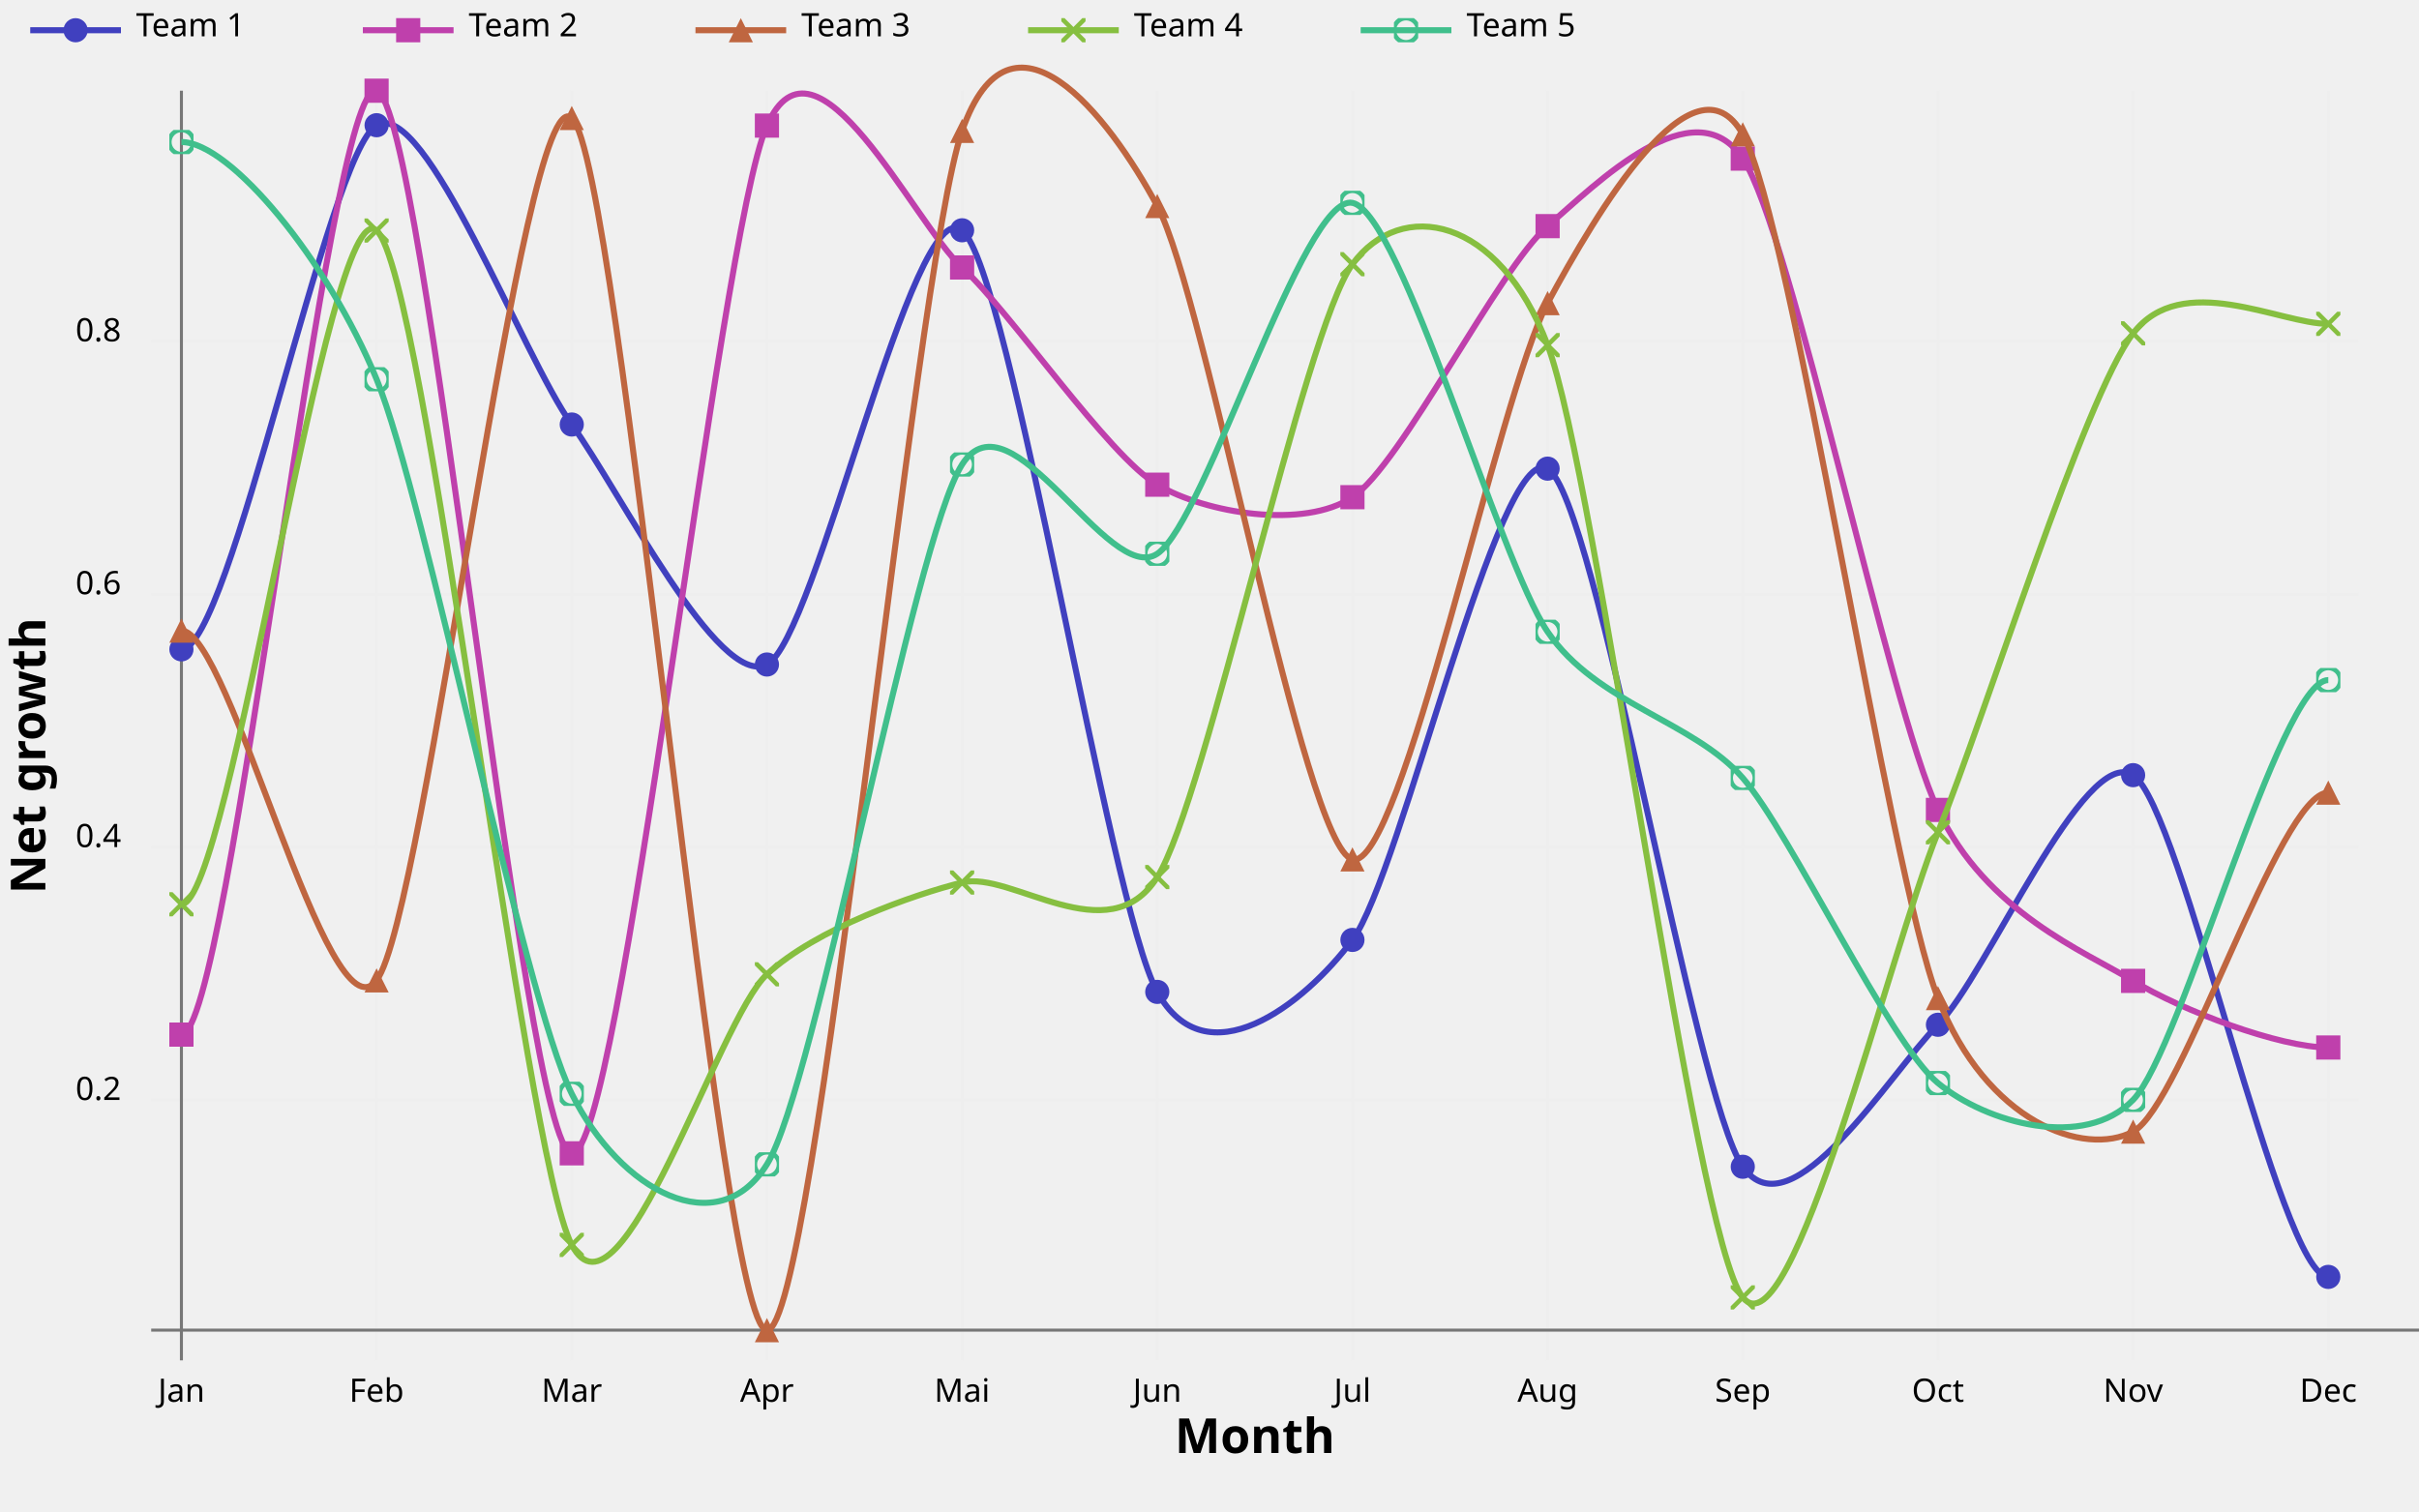
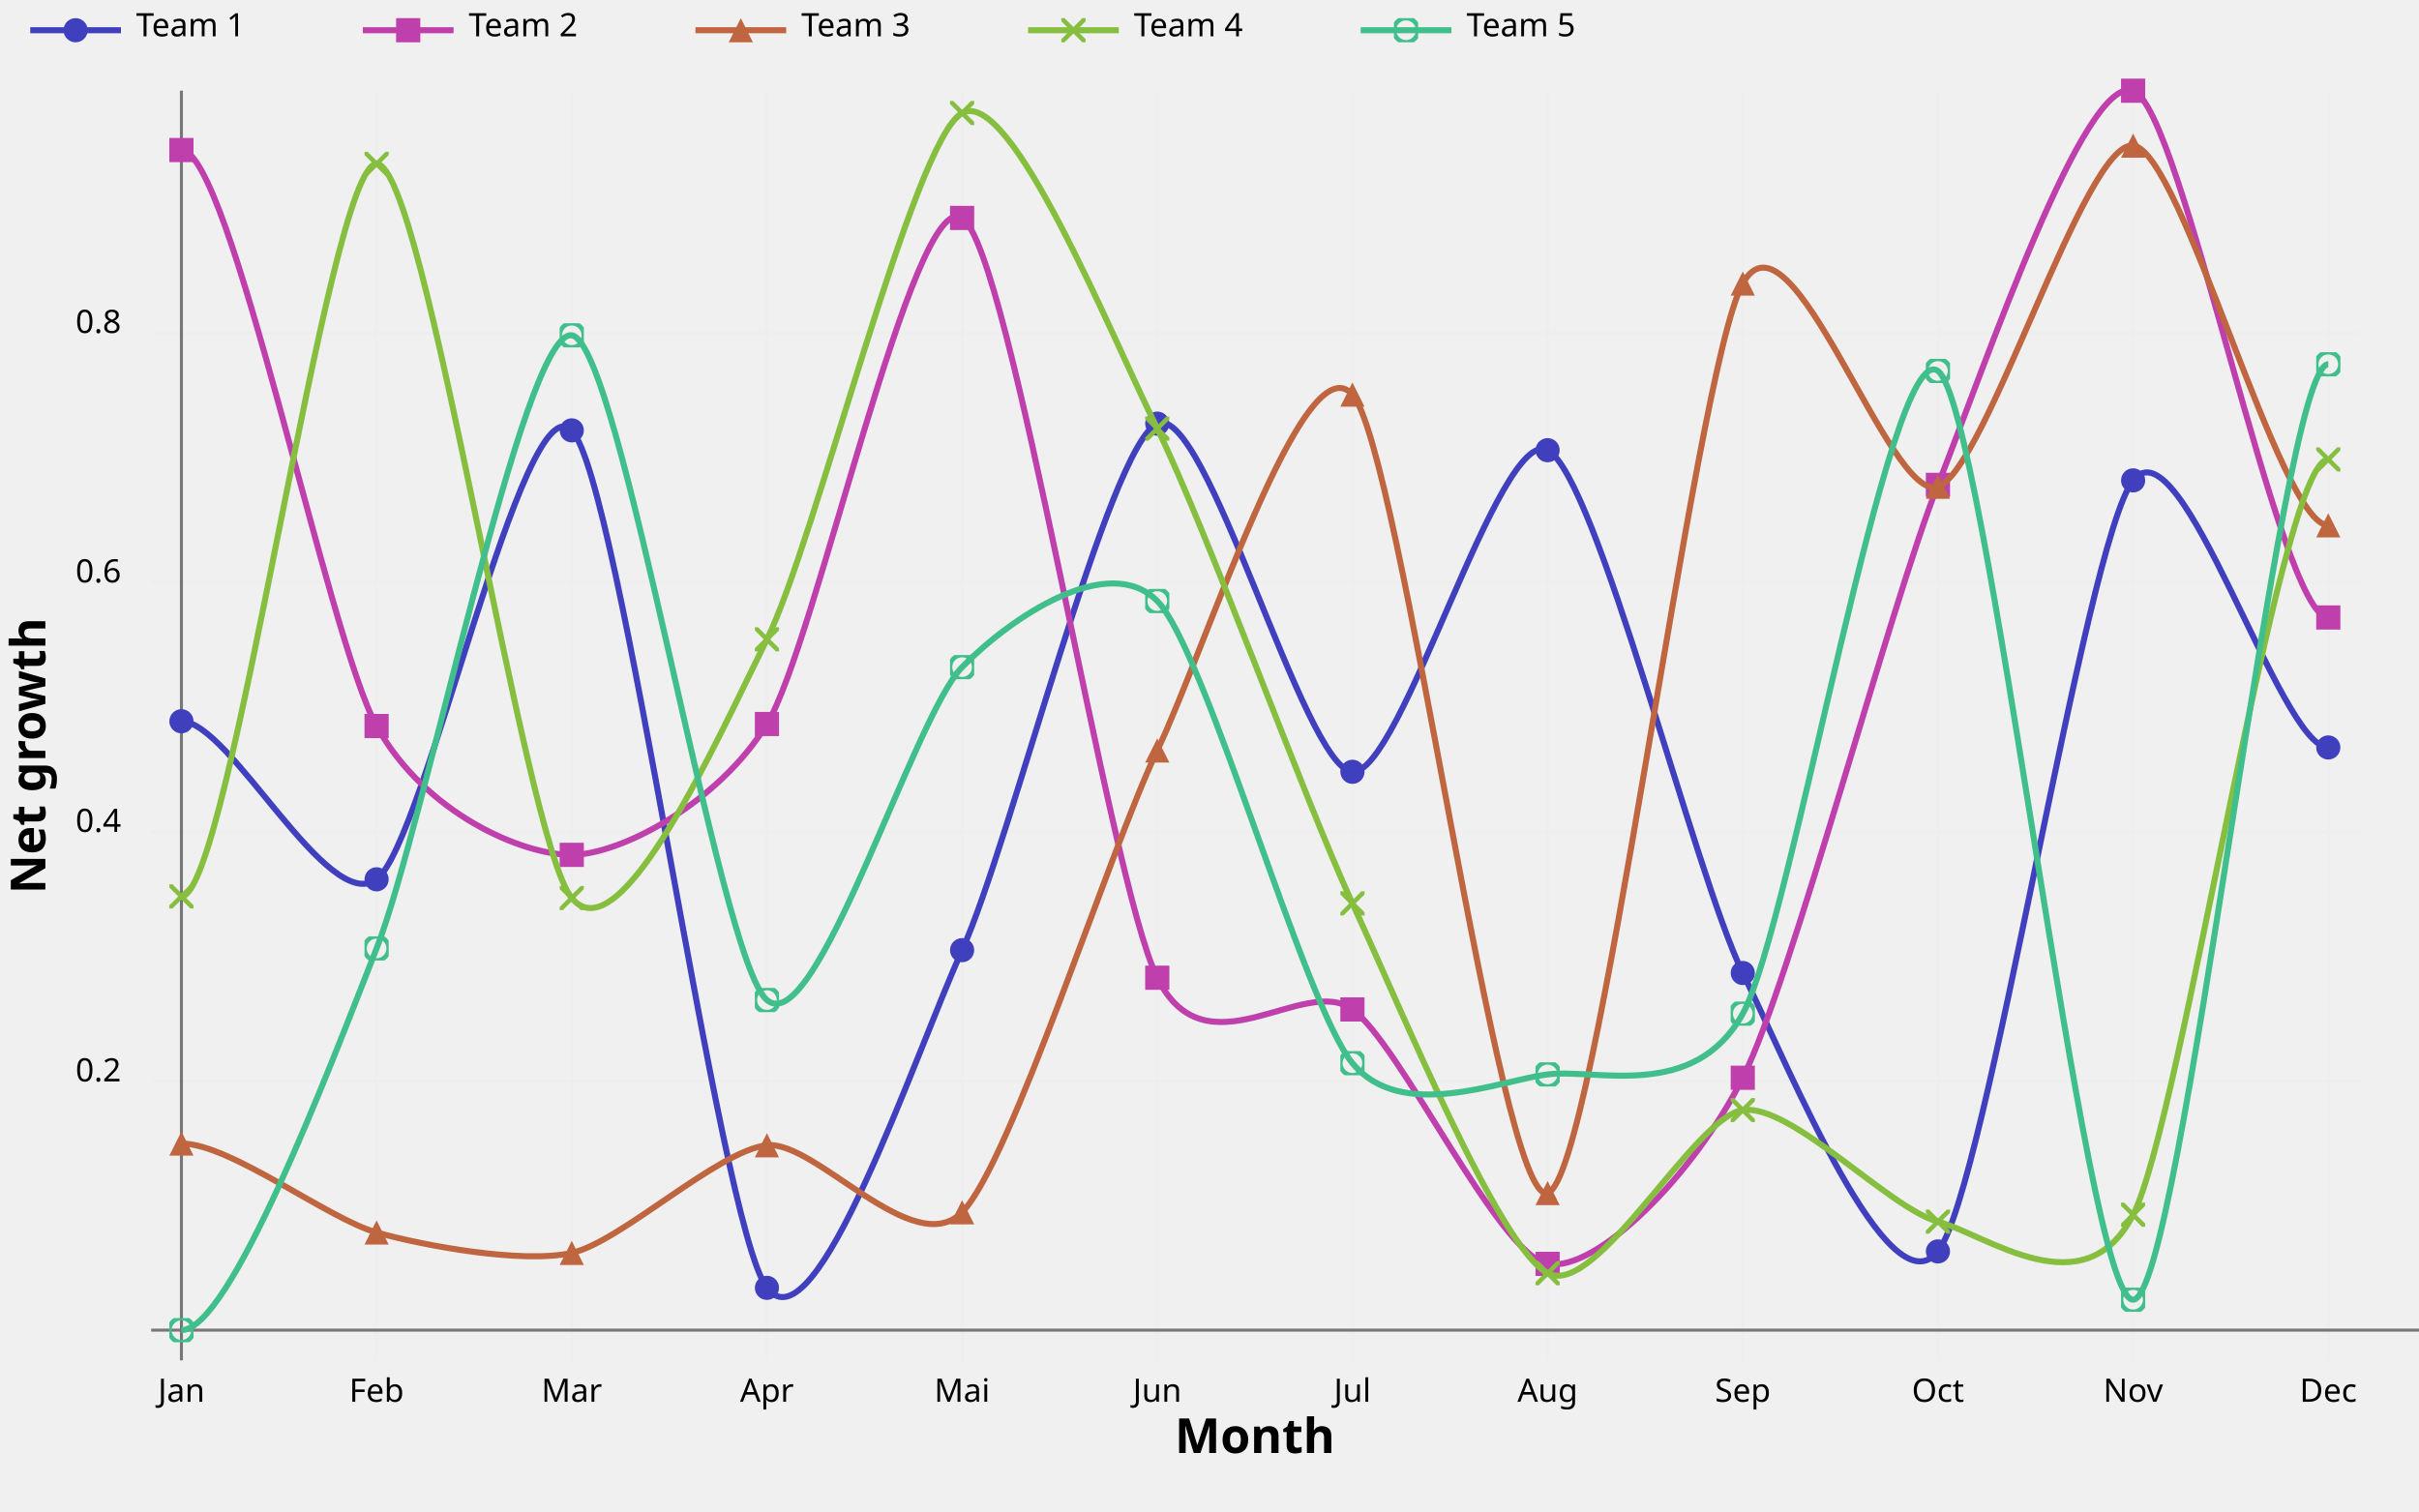
<svg xmlns="http://www.w3.org/2000/svg" version="1.1" viewBox="0 0 800 500">
-   <style>text { font-size: 8pt; font-family: sans-serif }  .axislegend { font-size: 12pt; font-weight: bold } .hovercircle {z-index:0; cursor:pointer; } .value {z-index: 1; display:none; background-color: #fff; opacity: 1; } .hovercircle:hover + .value, .value:hover { display:block; }</style>
+   <style>text { font-size: 8pt; font-family: sans-serif }  .axislegend { font-size: 12pt; font-weight: bold } .hovercircle {z-index:0; cursor:pointer; fill:'none'; stroke:'none'; } .value {z-index: 1; display:none; } .hovercircle:hover + .value, .value:hover { display:block; }</style>
+   <defs>
+     <filter x="0" y="0" width="1" height="1" id="textbg">
+       <feFlood flood-color="#fff" result="bg" />
+       <feMerge>
+         <feMergeNode in="bg" />
+         <feMergeNode in="SourceGraphic" />
+       </feMerge>
+     </filter>
+   </defs>
  <defs>
    <marker id="dot0" viewBox="0 0 8 8" refX="4" refY="4" markerWidth="4" markerHeight="4">
      <circle cx="4" cy="4" r="4" fill="#4040BF" />
    </marker>
    <marker id="dot1" viewBox="0 0 8 8" refX="4" refY="4" markerWidth="4" markerHeight="4">
      <rect x="0" y="0" width="8" height="10" fill="#BF40AC" />
    </marker>
    <marker id="dot2" viewBox="0 0 8 8" refX="4" refY="4" markerWidth="4" markerHeight="4">
      <polygon points="0,8 4,0 8,8" fill="#BF6640" />
    </marker>
    <marker id="dot3" viewBox="0 0 8 8" refX="4" refY="4" markerWidth="4" markerHeight="4">
      <line x1="0" y1="0" x2="8" y2="8" stroke="#86BF40" stroke-width="1.5" />
      <line x1="0" y1="8" x2="8" y2="0" stroke="#86BF40" stroke-width="1.5" />
    </marker>
    <marker id="dot4" viewBox="0 0 8 8" refX="4" refY="4" markerWidth="4" markerHeight="4">
      <circle cx="4" cy="4" r="4" stroke="#40BF8C" stroke-width="1.5" fill="none" />
    </marker>
  </defs>
  <polyline points="10,10 25,10 40,10" fill="none" stroke="#4040BF" stroke-width="2" marker-mid="url(#dot0)" />
  <text x="45" y="12" alignment-baseline="middle">Team 1</text>
  <polyline points="120,10 135,10 150,10" fill="none" stroke="#BF40AC" stroke-width="2" marker-mid="url(#dot1)" />
  <text x="155" y="12" alignment-baseline="middle">Team 2</text>
  <polyline points="230,10 245,10 260,10" fill="none" stroke="#BF6640" stroke-width="2" marker-mid="url(#dot2)" />
  <text x="265" y="12" alignment-baseline="middle">Team 3</text>
  <polyline points="340,10 355,10 370,10" fill="none" stroke="#86BF40" stroke-width="2" marker-mid="url(#dot3)" />
  <text x="375" y="12" alignment-baseline="middle">Team 4</text>
  <polyline points="450,10 465,10 480,10" fill="none" stroke="#40BF8C" stroke-width="2" marker-mid="url(#dot4)" />
  <text x="485" y="12" alignment-baseline="middle">Team 5</text>
-   <line x1="50" x2="780" y1="363.873" y2="363.873" stroke="#eee" stroke-width="1" />
-   <text x="25" y="363.873">0.2</text>
-   <line x1="50" x2="780" y1="280.216" y2="280.216" stroke="#eee" stroke-width="1" />
-   <text x="25" y="280.216">0.4</text>
-   <line x1="50" x2="780" y1="196.56" y2="196.56" stroke="#eee" stroke-width="1" />
-   <text x="25" y="196.56">0.6</text>
-   <line x1="50" x2="780" y1="112.903" y2="112.903" stroke="#eee" stroke-width="1" />
-   <text x="25" y="112.903">0.8</text>
+   <line x1="50" x2="780" y1="357.719" y2="357.719" stroke="#eee" stroke-width="1" />
+   <text x="25" y="357.719">0.2</text>
+   <line x1="50" x2="780" y1="275.191" y2="275.191" stroke="#eee" stroke-width="1" />
+   <text x="25" y="275.191">0.4</text>
+   <line x1="50" x2="780" y1="192.663" y2="192.663" stroke="#eee" stroke-width="1" />
+   <text x="25" y="192.663">0.6</text>
+   <line x1="50" x2="780" y1="110.135" y2="110.135" stroke="#eee" stroke-width="1" />
+   <text x="25" y="110.135">0.8</text>
  <line x1="60" x2="60" y1="30" y2="450" stroke="#eee" stroke-width="1" />
  <text x="60" y="460" dominant-baseline="middle" text-anchor="middle">Jan</text>
  <line x1="124.545" x2="124.545" y1="30" y2="450" stroke="#eee" stroke-width="1" />
  <text x="124.545" y="460" dominant-baseline="middle" text-anchor="middle">Feb</text>
  <line x1="189.091" x2="189.091" y1="30" y2="450" stroke="#eee" stroke-width="1" />
  <text x="189.091" y="460" dominant-baseline="middle" text-anchor="middle">Mar</text>
  <line x1="253.636" x2="253.636" y1="30" y2="450" stroke="#eee" stroke-width="1" />
  <text x="253.636" y="460" dominant-baseline="middle" text-anchor="middle">Apr</text>
  <line x1="318.182" x2="318.182" y1="30" y2="450" stroke="#eee" stroke-width="1" />
  <text x="318.182" y="460" dominant-baseline="middle" text-anchor="middle">Mai</text>
  <line x1="382.727" x2="382.727" y1="30" y2="450" stroke="#eee" stroke-width="1" />
  <text x="382.727" y="460" dominant-baseline="middle" text-anchor="middle">Jun</text>
  <line x1="447.273" x2="447.273" y1="30" y2="450" stroke="#eee" stroke-width="1" />
  <text x="447.273" y="460" dominant-baseline="middle" text-anchor="middle">Jul</text>
  <line x1="511.818" x2="511.818" y1="30" y2="450" stroke="#eee" stroke-width="1" />
  <text x="511.818" y="460" dominant-baseline="middle" text-anchor="middle">Aug</text>
  <line x1="576.364" x2="576.364" y1="30" y2="450" stroke="#eee" stroke-width="1" />
  <text x="576.364" y="460" dominant-baseline="middle" text-anchor="middle">Sep</text>
  <line x1="640.909" x2="640.909" y1="30" y2="450" stroke="#eee" stroke-width="1" />
  <text x="640.909" y="460" dominant-baseline="middle" text-anchor="middle">Oct</text>
  <line x1="705.455" x2="705.455" y1="30" y2="450" stroke="#eee" stroke-width="1" />
  <text x="705.455" y="460" dominant-baseline="middle" text-anchor="middle">Nov</text>
  <line x1="770" x2="770" y1="30" y2="450" stroke="#eee" stroke-width="1" />
  <text x="770" y="460" dominant-baseline="middle" text-anchor="middle">Dec</text>
  <line x1="50" x2="800" y1="440" y2="440" stroke="#777" stroke-width="1" />
  <text x="415" y="475" class="axislegend" dominant-baseline="middle" text-anchor="middle">Month</text>
  <line x1="60" x2="60" y1="30" y2="450" stroke="#777" stroke-width="1" />
  <text x="15" y="250" transform="rotate(270, 15, 250)" class="axislegend" text-anchor="middle" alignment-baseline="middle">Net growth</text>
-   <path d="M60 214.797 C 76.136 214.797, 108.409 50.715, 124.545 41.419 S 172.955 118.127, 189.091 140.426 S 237.5 227.847, 253.636 219.816 S 302.045 62.642, 318.182 76.178 S 366.591 298.767, 382.727 328.11 S 431.136 332.554, 447.273 310.918 S 495.682 145.645, 511.818 155.024 S 560.227 362.963, 576.364 385.958 S 624.773 355.178, 640.909 338.985 S 689.318 245.99, 705.455 256.416 S 753.864 422.39, 770 422.39 " fill="none" stroke="#4040BF" stroke-width="2" marker-start="url(#dot0)" marker-mid="url(#dot0)" marker-end="url(#dot0)" />
-   <path d="M60 342.248 C 76.136 342.248, 108.409 25.09, 124.545 30 S 172.955 380.081, 189.091 381.524 S 237.5 78.176, 253.636 41.545 S 302.045 73.627, 318.182 88.476 S 366.591 150.836, 382.727 160.337 S 431.136 175.17, 447.273 164.478 S 495.682 88.8, 511.818 74.798 S 560.227 28.322, 576.364 52.462 S 624.773 233.918, 640.909 267.919 S 689.318 314.646, 705.455 324.471 S 753.864 346.514, 770 346.514 " fill="none" stroke="#BF40AC" stroke-width="2" marker-start="url(#dot1)" marker-mid="url(#dot1)" marker-end="url(#dot1)" />
-   <path d="M60 208.606 C 76.136 208.606, 108.409 345.5, 124.545 324.303 S 172.955 24.573, 189.091 39.035 S 237.5 439.467, 253.636 440 S 302.045 89.783, 318.182 43.301 S 366.591 38.026, 382.727 68.147 S 431.136 280.258, 447.273 284.274 S 495.682 130.252, 511.818 100.271 S 560.227 15.695, 576.364 44.431 S 624.773 288.922, 640.909 330.159 S 689.318 382.826, 705.455 374.33 S 753.864 262.188, 770 262.188 " fill="none" stroke="#BF6640" stroke-width="2" marker-start="url(#dot2)" marker-mid="url(#dot2)" marker-end="url(#dot2)" />
-   <path d="M60 299.123 C 76.136 299.123, 108.409 62.176, 124.545 76.262 S 172.955 381.054, 189.091 411.808 S 237.5 337.28, 253.636 322.295 S 302.045 295.949, 318.182 291.928 S 366.591 315.697, 382.727 290.13 S 431.136 109.385, 447.273 87.388 S 495.682 71.436, 511.818 114.158 S 560.227 409.021, 576.364 429.166 S 624.773 315.185, 640.909 275.322 S 689.318 131.292, 705.455 110.268 S 753.864 107.131, 770 107.131 " fill="none" stroke="#86BF40" stroke-width="2" marker-start="url(#dot3)" marker-mid="url(#dot3)" marker-end="url(#dot3)" />
-   <path d="M60 46.982 C 76.136 46.982, 108.409 86.097, 124.545 125.452 S 172.955 329.359, 189.091 361.823 S 237.5 411.186, 253.636 385.163 S 302.045 178.893, 318.182 153.644 S 366.591 193.993, 382.727 183.175 S 431.136 63.876, 447.273 67.102 S 495.682 185.204, 511.818 208.983 S 560.227 238.676, 576.364 257.336 S 624.773 344.956, 640.909 358.268 S 689.318 380.494, 705.455 363.831 S 753.864 224.961, 770 224.961 " fill="none" stroke="#40BF8C" stroke-width="2" marker-start="url(#dot4)" marker-mid="url(#dot4)" marker-end="url(#dot4)" />
-   <circle class="hovercircle" cx="60" cy="214.797" r="15" fill="#fff" fill-opacity="0" />
-   <text style="paint-order:stroke fill" class="value" x="60" y="204.797" text-anchor="middle" alignment-baseline="middle" stroke="#fff" stroke-width="10" fill="#555">0.5564</text>
-   <circle class="hovercircle" cx="124.545" cy="41.419" r="15" fill="#fff" fill-opacity="0" />
-   <text style="paint-order:stroke fill" class="value" x="124.545" y="31.419" text-anchor="middle" alignment-baseline="middle" stroke="#fff" stroke-width="10" fill="#555">0.9709</text>
-   <circle class="hovercircle" cx="189.091" cy="140.426" r="15" fill="#fff" fill-opacity="0" />
-   <text style="paint-order:stroke fill" class="value" x="189.091" y="130.426" text-anchor="middle" alignment-baseline="middle" stroke="#fff" stroke-width="10" fill="#555">0.7342</text>
-   <circle class="hovercircle" cx="253.636" cy="219.816" r="15" fill="#fff" fill-opacity="0" />
-   <text style="paint-order:stroke fill" class="value" x="253.636" y="209.816" text-anchor="middle" alignment-baseline="middle" stroke="#fff" stroke-width="10" fill="#555">0.5444</text>
-   <circle class="hovercircle" cx="318.182" cy="76.178" r="15" fill="#fff" fill-opacity="0" />
-   <text style="paint-order:stroke fill" class="value" x="318.182" y="66.178" text-anchor="middle" alignment-baseline="middle" stroke="#fff" stroke-width="10" fill="#555">0.8878</text>
-   <circle class="hovercircle" cx="382.727" cy="328.11" r="15" fill="#fff" fill-opacity="0" />
-   <text style="paint-order:stroke fill" class="value" x="382.727" y="318.11" text-anchor="middle" alignment-baseline="middle" stroke="#fff" stroke-width="10" fill="#555">0.2855</text>
-   <circle class="hovercircle" cx="447.273" cy="310.918" r="15" fill="#fff" fill-opacity="0" />
-   <text style="paint-order:stroke fill" class="value" x="447.273" y="300.918" text-anchor="middle" alignment-baseline="middle" stroke="#fff" stroke-width="10" fill="#555">0.3266</text>
-   <circle class="hovercircle" cx="511.818" cy="155.024" r="15" fill="#fff" fill-opacity="0" />
-   <text style="paint-order:stroke fill" class="value" x="511.818" y="145.024" text-anchor="middle" alignment-baseline="middle" stroke="#fff" stroke-width="10" fill="#555">0.6993</text>
-   <circle class="hovercircle" cx="576.364" cy="385.958" r="15" fill="#fff" fill-opacity="0" />
-   <text style="paint-order:stroke fill" class="value" x="576.364" y="375.958" text-anchor="middle" alignment-baseline="middle" stroke="#fff" stroke-width="10" fill="#555">0.1472</text>
-   <circle class="hovercircle" cx="640.909" cy="338.985" r="15" fill="#fff" fill-opacity="0" />
-   <text style="paint-order:stroke fill" class="value" x="640.909" y="328.985" text-anchor="middle" alignment-baseline="middle" stroke="#fff" stroke-width="10" fill="#555">0.2595</text>
-   <circle class="hovercircle" cx="705.455" cy="256.416" r="15" fill="#fff" fill-opacity="0" />
-   <text style="paint-order:stroke fill" class="value" x="705.455" y="246.416" text-anchor="middle" alignment-baseline="middle" stroke="#fff" stroke-width="10" fill="#555">0.4569</text>
-   <circle class="hovercircle" cx="770" cy="422.39" r="15" fill="#fff" fill-opacity="0" />
-   <text style="paint-order:stroke fill" class="value" x="770" y="412.39" text-anchor="middle" alignment-baseline="middle" stroke="#fff" stroke-width="10" fill="#555">0.0601</text>
-   <circle class="hovercircle" cx="60" cy="342.248" r="15" fill="#fff" fill-opacity="0" />
-   <text style="paint-order:stroke fill" class="value" x="60" y="332.248" text-anchor="middle" alignment-baseline="middle" stroke="#fff" stroke-width="10" fill="#555">0.2517</text>
-   <circle class="hovercircle" cx="124.545" cy="30" r="15" fill="#fff" fill-opacity="0" />
-   <text style="paint-order:stroke fill" class="value" x="124.545" y="20" text-anchor="middle" alignment-baseline="middle" stroke="#fff" stroke-width="10" fill="#555">0.9982</text>
-   <circle class="hovercircle" cx="189.091" cy="381.524" r="15" fill="#fff" fill-opacity="0" />
-   <text style="paint-order:stroke fill" class="value" x="189.091" y="371.524" text-anchor="middle" alignment-baseline="middle" stroke="#fff" stroke-width="10" fill="#555">0.1578</text>
-   <circle class="hovercircle" cx="253.636" cy="41.545" r="15" fill="#fff" fill-opacity="0" />
-   <text style="paint-order:stroke fill" class="value" x="253.636" y="31.545" text-anchor="middle" alignment-baseline="middle" stroke="#fff" stroke-width="10" fill="#555">0.9706</text>
-   <circle class="hovercircle" cx="318.182" cy="88.476" r="15" fill="#fff" fill-opacity="0" />
-   <text style="paint-order:stroke fill" class="value" x="318.182" y="78.476" text-anchor="middle" alignment-baseline="middle" stroke="#fff" stroke-width="10" fill="#555">0.8584</text>
-   <circle class="hovercircle" cx="382.727" cy="160.337" r="15" fill="#fff" fill-opacity="0" />
-   <text style="paint-order:stroke fill" class="value" x="382.727" y="150.337" text-anchor="middle" alignment-baseline="middle" stroke="#fff" stroke-width="10" fill="#555">0.6866</text>
-   <circle class="hovercircle" cx="447.273" cy="164.478" r="15" fill="#fff" fill-opacity="0" />
-   <text style="paint-order:stroke fill" class="value" x="447.273" y="154.478" text-anchor="middle" alignment-baseline="middle" stroke="#fff" stroke-width="10" fill="#555">0.6767</text>
-   <circle class="hovercircle" cx="511.818" cy="74.798" r="15" fill="#fff" fill-opacity="0" />
-   <text style="paint-order:stroke fill" class="value" x="511.818" y="64.798" text-anchor="middle" alignment-baseline="middle" stroke="#fff" stroke-width="10" fill="#555">0.8911</text>
-   <circle class="hovercircle" cx="576.364" cy="52.462" r="15" fill="#fff" fill-opacity="0" />
-   <text style="paint-order:stroke fill" class="value" x="576.364" y="42.462" text-anchor="middle" alignment-baseline="middle" stroke="#fff" stroke-width="10" fill="#555">0.9445</text>
-   <circle class="hovercircle" cx="640.909" cy="267.919" r="15" fill="#fff" fill-opacity="0" />
-   <text style="paint-order:stroke fill" class="value" x="640.909" y="257.919" text-anchor="middle" alignment-baseline="middle" stroke="#fff" stroke-width="10" fill="#555">0.4294</text>
-   <circle class="hovercircle" cx="705.455" cy="324.471" r="15" fill="#fff" fill-opacity="0" />
-   <text style="paint-order:stroke fill" class="value" x="705.455" y="314.471" text-anchor="middle" alignment-baseline="middle" stroke="#fff" stroke-width="10" fill="#555">0.2942</text>
-   <circle class="hovercircle" cx="770" cy="346.514" r="15" fill="#fff" fill-opacity="0" />
-   <text style="paint-order:stroke fill" class="value" x="770" y="336.514" text-anchor="middle" alignment-baseline="middle" stroke="#fff" stroke-width="10" fill="#555">0.2415</text>
-   <circle class="hovercircle" cx="60" cy="208.606" r="15" fill="#fff" fill-opacity="0" />
-   <text style="paint-order:stroke fill" class="value" x="60" y="198.606" text-anchor="middle" alignment-baseline="middle" stroke="#fff" stroke-width="10" fill="#555">0.5712</text>
-   <circle class="hovercircle" cx="124.545" cy="324.303" r="15" fill="#fff" fill-opacity="0" />
-   <text style="paint-order:stroke fill" class="value" x="124.545" y="314.303" text-anchor="middle" alignment-baseline="middle" stroke="#fff" stroke-width="10" fill="#555">0.2946</text>
-   <circle class="hovercircle" cx="189.091" cy="39.035" r="15" fill="#fff" fill-opacity="0" />
-   <text style="paint-order:stroke fill" class="value" x="189.091" y="29.035" text-anchor="middle" alignment-baseline="middle" stroke="#fff" stroke-width="10" fill="#555">0.9766</text>
-   <circle class="hovercircle" cx="253.636" cy="440" r="15" fill="#fff" fill-opacity="0" />
-   <text style="paint-order:stroke fill" class="value" x="253.636" y="430" text-anchor="middle" alignment-baseline="middle" stroke="#fff" stroke-width="10" fill="#555">0.018</text>
-   <circle class="hovercircle" cx="318.182" cy="43.301" r="15" fill="#fff" fill-opacity="0" />
-   <text style="paint-order:stroke fill" class="value" x="318.182" y="33.301" text-anchor="middle" alignment-baseline="middle" stroke="#fff" stroke-width="10" fill="#555">0.9664</text>
-   <circle class="hovercircle" cx="382.727" cy="68.147" r="15" fill="#fff" fill-opacity="0" />
-   <text style="paint-order:stroke fill" class="value" x="382.727" y="58.147" text-anchor="middle" alignment-baseline="middle" stroke="#fff" stroke-width="10" fill="#555">0.907</text>
-   <circle class="hovercircle" cx="447.273" cy="284.274" r="15" fill="#fff" fill-opacity="0" />
-   <text style="paint-order:stroke fill" class="value" x="447.273" y="274.274" text-anchor="middle" alignment-baseline="middle" stroke="#fff" stroke-width="10" fill="#555">0.3903</text>
-   <circle class="hovercircle" cx="511.818" cy="100.271" r="15" fill="#fff" fill-opacity="0" />
-   <text style="paint-order:stroke fill" class="value" x="511.818" y="90.271" text-anchor="middle" alignment-baseline="middle" stroke="#fff" stroke-width="10" fill="#555">0.8302</text>
-   <circle class="hovercircle" cx="576.364" cy="44.431" r="15" fill="#fff" fill-opacity="0" />
-   <text style="paint-order:stroke fill" class="value" x="576.364" y="34.431" text-anchor="middle" alignment-baseline="middle" stroke="#fff" stroke-width="10" fill="#555">0.9637</text>
-   <circle class="hovercircle" cx="640.909" cy="330.159" r="15" fill="#fff" fill-opacity="0" />
-   <text style="paint-order:stroke fill" class="value" x="640.909" y="320.159" text-anchor="middle" alignment-baseline="middle" stroke="#fff" stroke-width="10" fill="#555">0.2806</text>
-   <circle class="hovercircle" cx="705.455" cy="374.33" r="15" fill="#fff" fill-opacity="0" />
-   <text style="paint-order:stroke fill" class="value" x="705.455" y="364.33" text-anchor="middle" alignment-baseline="middle" stroke="#fff" stroke-width="10" fill="#555">0.175</text>
-   <circle class="hovercircle" cx="770" cy="262.188" r="15" fill="#fff" fill-opacity="0" />
-   <text style="paint-order:stroke fill" class="value" x="770" y="252.188" text-anchor="middle" alignment-baseline="middle" stroke="#fff" stroke-width="10" fill="#555">0.4431</text>
-   <circle class="hovercircle" cx="60" cy="299.123" r="15" fill="#fff" fill-opacity="0" />
-   <text style="paint-order:stroke fill" class="value" x="60" y="289.123" text-anchor="middle" alignment-baseline="middle" stroke="#fff" stroke-width="10" fill="#555">0.3548</text>
-   <circle class="hovercircle" cx="124.545" cy="76.262" r="15" fill="#fff" fill-opacity="0" />
-   <text style="paint-order:stroke fill" class="value" x="124.545" y="66.262" text-anchor="middle" alignment-baseline="middle" stroke="#fff" stroke-width="10" fill="#555">0.8876</text>
-   <circle class="hovercircle" cx="189.091" cy="411.808" r="15" fill="#fff" fill-opacity="0" />
-   <text style="paint-order:stroke fill" class="value" x="189.091" y="401.808" text-anchor="middle" alignment-baseline="middle" stroke="#fff" stroke-width="10" fill="#555">0.0854</text>
-   <circle class="hovercircle" cx="253.636" cy="322.295" r="15" fill="#fff" fill-opacity="0" />
-   <text style="paint-order:stroke fill" class="value" x="253.636" y="312.295" text-anchor="middle" alignment-baseline="middle" stroke="#fff" stroke-width="10" fill="#555">0.2994</text>
-   <circle class="hovercircle" cx="318.182" cy="291.928" r="15" fill="#fff" fill-opacity="0" />
-   <text style="paint-order:stroke fill" class="value" x="318.182" y="281.928" text-anchor="middle" alignment-baseline="middle" stroke="#fff" stroke-width="10" fill="#555">0.372</text>
-   <circle class="hovercircle" cx="382.727" cy="290.13" r="15" fill="#fff" fill-opacity="0" />
-   <text style="paint-order:stroke fill" class="value" x="382.727" y="280.13" text-anchor="middle" alignment-baseline="middle" stroke="#fff" stroke-width="10" fill="#555">0.3763</text>
-   <circle class="hovercircle" cx="447.273" cy="87.388" r="15" fill="#fff" fill-opacity="0" />
-   <text style="paint-order:stroke fill" class="value" x="447.273" y="77.388" text-anchor="middle" alignment-baseline="middle" stroke="#fff" stroke-width="10" fill="#555">0.861</text>
-   <circle class="hovercircle" cx="511.818" cy="114.158" r="15" fill="#fff" fill-opacity="0" />
-   <text style="paint-order:stroke fill" class="value" x="511.818" y="104.158" text-anchor="middle" alignment-baseline="middle" stroke="#fff" stroke-width="10" fill="#555">0.797</text>
-   <circle class="hovercircle" cx="576.364" cy="429.166" r="15" fill="#fff" fill-opacity="0" />
-   <text style="paint-order:stroke fill" class="value" x="576.364" y="419.166" text-anchor="middle" alignment-baseline="middle" stroke="#fff" stroke-width="10" fill="#555">0.0439</text>
-   <circle class="hovercircle" cx="640.909" cy="275.322" r="15" fill="#fff" fill-opacity="0" />
-   <text style="paint-order:stroke fill" class="value" x="640.909" y="265.322" text-anchor="middle" alignment-baseline="middle" stroke="#fff" stroke-width="10" fill="#555">0.4117</text>
-   <circle class="hovercircle" cx="705.455" cy="110.268" r="15" fill="#fff" fill-opacity="0" />
-   <text style="paint-order:stroke fill" class="value" x="705.455" y="100.268" text-anchor="middle" alignment-baseline="middle" stroke="#fff" stroke-width="10" fill="#555">0.8063</text>
-   <circle class="hovercircle" cx="770" cy="107.131" r="15" fill="#fff" fill-opacity="0" />
-   <text style="paint-order:stroke fill" class="value" x="770" y="97.131" text-anchor="middle" alignment-baseline="middle" stroke="#fff" stroke-width="10" fill="#555">0.8138</text>
-   <circle class="hovercircle" cx="60" cy="46.982" r="15" fill="#fff" fill-opacity="0" />
-   <text style="paint-order:stroke fill" class="value" x="60" y="36.982" text-anchor="middle" alignment-baseline="middle" stroke="#fff" stroke-width="10" fill="#555">0.9576</text>
-   <circle class="hovercircle" cx="124.545" cy="125.452" r="15" fill="#fff" fill-opacity="0" />
-   <text style="paint-order:stroke fill" class="value" x="124.545" y="115.452" text-anchor="middle" alignment-baseline="middle" stroke="#fff" stroke-width="10" fill="#555">0.77</text>
-   <circle class="hovercircle" cx="189.091" cy="361.823" r="15" fill="#fff" fill-opacity="0" />
-   <text style="paint-order:stroke fill" class="value" x="189.091" y="351.823" text-anchor="middle" alignment-baseline="middle" stroke="#fff" stroke-width="10" fill="#555">0.2049</text>
-   <circle class="hovercircle" cx="253.636" cy="385.163" r="15" fill="#fff" fill-opacity="0" />
-   <text style="paint-order:stroke fill" class="value" x="253.636" y="375.163" text-anchor="middle" alignment-baseline="middle" stroke="#fff" stroke-width="10" fill="#555">0.1491</text>
-   <circle class="hovercircle" cx="318.182" cy="153.644" r="15" fill="#fff" fill-opacity="0" />
-   <text style="paint-order:stroke fill" class="value" x="318.182" y="143.644" text-anchor="middle" alignment-baseline="middle" stroke="#fff" stroke-width="10" fill="#555">0.7026</text>
-   <circle class="hovercircle" cx="382.727" cy="183.175" r="15" fill="#fff" fill-opacity="0" />
-   <text style="paint-order:stroke fill" class="value" x="382.727" y="173.175" text-anchor="middle" alignment-baseline="middle" stroke="#fff" stroke-width="10" fill="#555">0.632</text>
-   <circle class="hovercircle" cx="447.273" cy="67.102" r="15" fill="#fff" fill-opacity="0" />
-   <text style="paint-order:stroke fill" class="value" x="447.273" y="57.102" text-anchor="middle" alignment-baseline="middle" stroke="#fff" stroke-width="10" fill="#555">0.9095</text>
-   <circle class="hovercircle" cx="511.818" cy="208.983" r="15" fill="#fff" fill-opacity="0" />
-   <text style="paint-order:stroke fill" class="value" x="511.818" y="198.983" text-anchor="middle" alignment-baseline="middle" stroke="#fff" stroke-width="10" fill="#555">0.5703</text>
-   <circle class="hovercircle" cx="576.364" cy="257.336" r="15" fill="#fff" fill-opacity="0" />
-   <text style="paint-order:stroke fill" class="value" x="576.364" y="247.336" text-anchor="middle" alignment-baseline="middle" stroke="#fff" stroke-width="10" fill="#555">0.4547</text>
-   <circle class="hovercircle" cx="640.909" cy="358.268" r="15" fill="#fff" fill-opacity="0" />
-   <text style="paint-order:stroke fill" class="value" x="640.909" y="348.268" text-anchor="middle" alignment-baseline="middle" stroke="#fff" stroke-width="10" fill="#555">0.2134</text>
-   <circle class="hovercircle" cx="705.455" cy="363.831" r="15" fill="#fff" fill-opacity="0" />
-   <text style="paint-order:stroke fill" class="value" x="705.455" y="353.831" text-anchor="middle" alignment-baseline="middle" stroke="#fff" stroke-width="10" fill="#555">0.2001</text>
-   <circle class="hovercircle" cx="770" cy="224.961" r="15" fill="#fff" fill-opacity="0" />
-   <text style="paint-order:stroke fill" class="value" x="770" y="214.961" text-anchor="middle" alignment-baseline="middle" stroke="#fff" stroke-width="10" fill="#555">0.5321</text>
+   <path d="M60 238.59 C 76.136 238.59, 108.409 302.9, 124.545 290.872 S 172.955 125.47, 189.091 142.362 S 237.5 404.518, 253.636 426.011 S 302.045 350.044, 318.182 314.31 S 366.591 147.51, 382.727 140.134 S 431.136 254.203, 447.273 255.302 S 495.682 140.603, 511.818 148.923 S 560.227 288.731, 576.364 321.861 S 624.773 434.331, 640.909 413.962 S 689.318 179.747, 705.455 158.909 S 753.864 247.255, 770 247.255 " fill="none" stroke="#4040BF" stroke-width="2" marker-start="url(#dot0)" marker-mid="url(#dot0)" marker-end="url(#dot0)" />
+   <path d="M60 49.642 C 76.136 49.642, 108.409 211.015, 124.545 240.158 S 172.955 282.866, 189.091 282.784 S 237.5 265.835, 253.636 239.498 S 302.045 61.598, 318.182 72.089 S 366.591 290.701, 382.727 323.429 S 431.136 322.078, 447.273 333.91 S 495.682 415.262, 511.818 418.089 S 560.227 388.735, 576.364 356.523 S 624.773 201.21, 640.909 160.395 S 689.318 24.517, 705.455 30 S 753.864 204.258, 770 204.258 " fill="none" stroke="#BF40AC" stroke-width="2" marker-start="url(#dot1)" marker-mid="url(#dot1)" marker-end="url(#dot1)" />
+   <path d="M60 378.269 C 76.136 378.269, 108.409 403.167, 124.545 407.69 S 172.955 418.063, 189.091 414.458 S 237.5 380.528, 253.636 378.847 S 302.045 417.331, 318.182 401.005 S 366.591 282.057, 382.727 248.246 S 431.136 112.219, 447.273 130.519 S 495.682 399.241, 511.818 394.651 S 560.227 122.999, 576.364 93.794 S 624.773 166.718, 640.909 161.013 S 689.318 46.562, 705.455 48.156 S 753.864 173.764, 770 173.764 " fill="none" stroke="#BF6640" stroke-width="2" marker-start="url(#dot2)" marker-mid="url(#dot2)" marker-end="url(#dot2)" />
+   <path d="M60 296.525 C 76.136 296.525, 108.409 54.155, 124.545 54.222 S 172.955 277.404, 189.091 297.061 S 237.5 243.939, 253.636 211.479 S 302.045 46.098, 318.182 37.386 S 366.591 109.103, 382.727 141.784 S 431.136 263.911, 447.273 298.836 S 495.682 412.637, 511.818 421.184 S 560.227 369.346, 576.364 367.21 S 624.773 399.773, 640.909 404.1 S 689.318 433.346, 705.455 401.831 S 753.864 151.977, 770 151.977 " fill="none" stroke="#86BF40" stroke-width="2" marker-start="url(#dot3)" marker-mid="url(#dot3)" marker-end="url(#dot3)" />
+   <path d="M60 440 C 76.136 440, 108.409 354.867, 124.545 313.732 S 172.955 108.783, 189.091 110.919 S 237.5 317.095, 253.636 330.815 S 302.045 237.182, 318.182 220.681 S 366.591 182.435, 382.727 198.811 S 431.136 332.12, 447.273 351.695 S 495.682 357.456, 511.818 355.409 S 560.227 364.399, 576.364 335.313 S 624.773 110.893, 640.909 122.72 S 689.318 430.21, 705.455 429.932 S 753.864 120.492, 770 120.492 " fill="none" stroke="#40BF8C" stroke-width="2" marker-start="url(#dot4)" marker-mid="url(#dot4)" marker-end="url(#dot4)" />
+   <circle class="hovercircle" cx="60" cy="238.59" r="15" fill="#fff" fill-opacity="0" />
+   <text style="paint-order:stroke fill" class="value" x="60" y="228.59" text-anchor="middle" alignment-baseline="middle" filter="url(#textbg)">0.4887</text>
+   <circle class="hovercircle" cx="124.545" cy="290.872" r="15" fill="#fff" fill-opacity="0" />
+   <text style="paint-order:stroke fill" class="value" x="124.545" y="280.872" text-anchor="middle" alignment-baseline="middle" filter="url(#textbg)">0.362</text>
+   <circle class="hovercircle" cx="189.091" cy="142.362" r="15" fill="#fff" fill-opacity="0" />
+   <text style="paint-order:stroke fill" class="value" x="189.091" y="132.362" text-anchor="middle" alignment-baseline="middle" filter="url(#textbg)">0.7219</text>
+   <circle class="hovercircle" cx="253.636" cy="426.011" r="15" fill="#fff" fill-opacity="0" />
+   <text style="paint-order:stroke fill" class="value" x="253.636" y="416.011" text-anchor="middle" alignment-baseline="middle" filter="url(#textbg)">0.0345</text>
+   <circle class="hovercircle" cx="318.182" cy="314.31" r="15" fill="#fff" fill-opacity="0" />
+   <text style="paint-order:stroke fill" class="value" x="318.182" y="304.31" text-anchor="middle" alignment-baseline="middle" filter="url(#textbg)">0.3052</text>
+   <circle class="hovercircle" cx="382.727" cy="140.134" r="15" fill="#fff" fill-opacity="0" />
+   <text style="paint-order:stroke fill" class="value" x="382.727" y="130.134" text-anchor="middle" alignment-baseline="middle" filter="url(#textbg)">0.7273</text>
+   <circle class="hovercircle" cx="447.273" cy="255.302" r="15" fill="#fff" fill-opacity="0" />
+   <text style="paint-order:stroke fill" class="value" x="447.273" y="245.302" text-anchor="middle" alignment-baseline="middle" filter="url(#textbg)">0.4482</text>
+   <circle class="hovercircle" cx="511.818" cy="148.923" r="15" fill="#fff" fill-opacity="0" />
+   <text style="paint-order:stroke fill" class="value" x="511.818" y="138.923" text-anchor="middle" alignment-baseline="middle" filter="url(#textbg)">0.706</text>
+   <circle class="hovercircle" cx="576.364" cy="321.861" r="15" fill="#fff" fill-opacity="0" />
+   <text style="paint-order:stroke fill" class="value" x="576.364" y="311.861" text-anchor="middle" alignment-baseline="middle" filter="url(#textbg)">0.2869</text>
+   <circle class="hovercircle" cx="640.909" cy="413.962" r="15" fill="#fff" fill-opacity="0" />
+   <text style="paint-order:stroke fill" class="value" x="640.909" y="403.962" text-anchor="middle" alignment-baseline="middle" filter="url(#textbg)">0.0637</text>
+   <circle class="hovercircle" cx="705.455" cy="158.909" r="15" fill="#fff" fill-opacity="0" />
+   <text style="paint-order:stroke fill" class="value" x="705.455" y="148.909" text-anchor="middle" alignment-baseline="middle" filter="url(#textbg)">0.6818</text>
+   <circle class="hovercircle" cx="770" cy="247.255" r="15" fill="#fff" fill-opacity="0" />
+   <text style="paint-order:stroke fill" class="value" x="770" y="237.255" text-anchor="middle" alignment-baseline="middle" filter="url(#textbg)">0.4677</text>
+   <circle class="hovercircle" cx="60" cy="49.642" r="15" fill="#fff" fill-opacity="0" />
+   <text style="paint-order:stroke fill" class="value" x="60" y="39.642" text-anchor="middle" alignment-baseline="middle" filter="url(#textbg)">0.9466</text>
+   <circle class="hovercircle" cx="124.545" cy="240.158" r="15" fill="#fff" fill-opacity="0" />
+   <text style="paint-order:stroke fill" class="value" x="124.545" y="230.158" text-anchor="middle" alignment-baseline="middle" filter="url(#textbg)">0.4849</text>
+   <circle class="hovercircle" cx="189.091" cy="282.784" r="15" fill="#fff" fill-opacity="0" />
+   <text style="paint-order:stroke fill" class="value" x="189.091" y="272.784" text-anchor="middle" alignment-baseline="middle" filter="url(#textbg)">0.3816</text>
+   <circle class="hovercircle" cx="253.636" cy="239.498" r="15" fill="#fff" fill-opacity="0" />
+   <text style="paint-order:stroke fill" class="value" x="253.636" y="229.498" text-anchor="middle" alignment-baseline="middle" filter="url(#textbg)">0.4865</text>
+   <circle class="hovercircle" cx="318.182" cy="72.089" r="15" fill="#fff" fill-opacity="0" />
+   <text style="paint-order:stroke fill" class="value" x="318.182" y="62.089" text-anchor="middle" alignment-baseline="middle" filter="url(#textbg)">0.8922</text>
+   <circle class="hovercircle" cx="382.727" cy="323.429" r="15" fill="#fff" fill-opacity="0" />
+   <text style="paint-order:stroke fill" class="value" x="382.727" y="313.429" text-anchor="middle" alignment-baseline="middle" filter="url(#textbg)">0.2831</text>
+   <circle class="hovercircle" cx="447.273" cy="333.91" r="15" fill="#fff" fill-opacity="0" />
+   <text style="paint-order:stroke fill" class="value" x="447.273" y="323.91" text-anchor="middle" alignment-baseline="middle" filter="url(#textbg)">0.2577</text>
+   <circle class="hovercircle" cx="511.818" cy="418.089" r="15" fill="#fff" fill-opacity="0" />
+   <text style="paint-order:stroke fill" class="value" x="511.818" y="408.089" text-anchor="middle" alignment-baseline="middle" filter="url(#textbg)">0.0537</text>
+   <circle class="hovercircle" cx="576.364" cy="356.523" r="15" fill="#fff" fill-opacity="0" />
+   <text style="paint-order:stroke fill" class="value" x="576.364" y="346.523" text-anchor="middle" alignment-baseline="middle" filter="url(#textbg)">0.2029</text>
+   <circle class="hovercircle" cx="640.909" cy="160.395" r="15" fill="#fff" fill-opacity="0" />
+   <text style="paint-order:stroke fill" class="value" x="640.909" y="150.395" text-anchor="middle" alignment-baseline="middle" filter="url(#textbg)">0.6782</text>
+   <circle class="hovercircle" cx="705.455" cy="30" r="15" fill="#fff" fill-opacity="0" />
+   <text style="paint-order:stroke fill" class="value" x="705.455" y="20" text-anchor="middle" alignment-baseline="middle" filter="url(#textbg)">0.9942</text>
+   <circle class="hovercircle" cx="770" cy="204.258" r="15" fill="#fff" fill-opacity="0" />
+   <text style="paint-order:stroke fill" class="value" x="770" y="194.258" text-anchor="middle" alignment-baseline="middle" filter="url(#textbg)">0.5719</text>
+   <circle class="hovercircle" cx="60" cy="378.269" r="15" fill="#fff" fill-opacity="0" />
+   <text style="paint-order:stroke fill" class="value" x="60" y="368.269" text-anchor="middle" alignment-baseline="middle" filter="url(#textbg)">0.1502</text>
+   <circle class="hovercircle" cx="124.545" cy="407.69" r="15" fill="#fff" fill-opacity="0" />
+   <text style="paint-order:stroke fill" class="value" x="124.545" y="397.69" text-anchor="middle" alignment-baseline="middle" filter="url(#textbg)">0.0789</text>
+   <circle class="hovercircle" cx="189.091" cy="414.458" r="15" fill="#fff" fill-opacity="0" />
+   <text style="paint-order:stroke fill" class="value" x="189.091" y="404.458" text-anchor="middle" alignment-baseline="middle" filter="url(#textbg)">0.0625</text>
+   <circle class="hovercircle" cx="253.636" cy="378.847" r="15" fill="#fff" fill-opacity="0" />
+   <text style="paint-order:stroke fill" class="value" x="253.636" y="368.847" text-anchor="middle" alignment-baseline="middle" filter="url(#textbg)">0.1488</text>
+   <circle class="hovercircle" cx="318.182" cy="401.005" r="15" fill="#fff" fill-opacity="0" />
+   <text style="paint-order:stroke fill" class="value" x="318.182" y="391.005" text-anchor="middle" alignment-baseline="middle" filter="url(#textbg)">0.0951</text>
+   <circle class="hovercircle" cx="382.727" cy="248.246" r="15" fill="#fff" fill-opacity="0" />
+   <text style="paint-order:stroke fill" class="value" x="382.727" y="238.246" text-anchor="middle" alignment-baseline="middle" filter="url(#textbg)">0.4653</text>
+   <circle class="hovercircle" cx="447.273" cy="130.519" r="15" fill="#fff" fill-opacity="0" />
+   <text style="paint-order:stroke fill" class="value" x="447.273" y="120.519" text-anchor="middle" alignment-baseline="middle" filter="url(#textbg)">0.7506</text>
+   <circle class="hovercircle" cx="511.818" cy="394.651" r="15" fill="#fff" fill-opacity="0" />
+   <text style="paint-order:stroke fill" class="value" x="511.818" y="384.651" text-anchor="middle" alignment-baseline="middle" filter="url(#textbg)">0.1105</text>
+   <circle class="hovercircle" cx="576.364" cy="93.794" r="15" fill="#fff" fill-opacity="0" />
+   <text style="paint-order:stroke fill" class="value" x="576.364" y="83.794" text-anchor="middle" alignment-baseline="middle" filter="url(#textbg)">0.8396</text>
+   <circle class="hovercircle" cx="640.909" cy="161.013" r="15" fill="#fff" fill-opacity="0" />
+   <text style="paint-order:stroke fill" class="value" x="640.909" y="151.013" text-anchor="middle" alignment-baseline="middle" filter="url(#textbg)">0.6767</text>
+   <circle class="hovercircle" cx="705.455" cy="48.156" r="15" fill="#fff" fill-opacity="0" />
+   <text style="paint-order:stroke fill" class="value" x="705.455" y="38.156" text-anchor="middle" alignment-baseline="middle" filter="url(#textbg)">0.9502</text>
+   <circle class="hovercircle" cx="770" cy="173.764" r="15" fill="#fff" fill-opacity="0" />
+   <text style="paint-order:stroke fill" class="value" x="770" y="163.764" text-anchor="middle" alignment-baseline="middle" filter="url(#textbg)">0.6458</text>
+   <circle class="hovercircle" cx="60" cy="296.525" r="15" fill="#fff" fill-opacity="0" />
+   <text style="paint-order:stroke fill" class="value" x="60" y="286.525" text-anchor="middle" alignment-baseline="middle" filter="url(#textbg)">0.3483</text>
+   <circle class="hovercircle" cx="124.545" cy="54.222" r="15" fill="#fff" fill-opacity="0" />
+   <text style="paint-order:stroke fill" class="value" x="124.545" y="44.222" text-anchor="middle" alignment-baseline="middle" filter="url(#textbg)">0.9355</text>
+   <circle class="hovercircle" cx="189.091" cy="297.061" r="15" fill="#fff" fill-opacity="0" />
+   <text style="paint-order:stroke fill" class="value" x="189.091" y="287.061" text-anchor="middle" alignment-baseline="middle" filter="url(#textbg)">0.347</text>
+   <circle class="hovercircle" cx="253.636" cy="211.479" r="15" fill="#fff" fill-opacity="0" />
+   <text style="paint-order:stroke fill" class="value" x="253.636" y="201.479" text-anchor="middle" alignment-baseline="middle" filter="url(#textbg)">0.5544</text>
+   <circle class="hovercircle" cx="318.182" cy="37.386" r="15" fill="#fff" fill-opacity="0" />
+   <text style="paint-order:stroke fill" class="value" x="318.182" y="27.386" text-anchor="middle" alignment-baseline="middle" filter="url(#textbg)">0.9763</text>
+   <circle class="hovercircle" cx="382.727" cy="141.784" r="15" fill="#fff" fill-opacity="0" />
+   <text style="paint-order:stroke fill" class="value" x="382.727" y="131.784" text-anchor="middle" alignment-baseline="middle" filter="url(#textbg)">0.7233</text>
+   <circle class="hovercircle" cx="447.273" cy="298.836" r="15" fill="#fff" fill-opacity="0" />
+   <text style="paint-order:stroke fill" class="value" x="447.273" y="288.836" text-anchor="middle" alignment-baseline="middle" filter="url(#textbg)">0.3427</text>
+   <circle class="hovercircle" cx="511.818" cy="421.184" r="15" fill="#fff" fill-opacity="0" />
+   <text style="paint-order:stroke fill" class="value" x="511.818" y="411.184" text-anchor="middle" alignment-baseline="middle" filter="url(#textbg)">0.0462</text>
+   <circle class="hovercircle" cx="576.364" cy="367.21" r="15" fill="#fff" fill-opacity="0" />
+   <text style="paint-order:stroke fill" class="value" x="576.364" y="357.21" text-anchor="middle" alignment-baseline="middle" filter="url(#textbg)">0.177</text>
+   <circle class="hovercircle" cx="640.909" cy="404.1" r="15" fill="#fff" fill-opacity="0" />
+   <text style="paint-order:stroke fill" class="value" x="640.909" y="394.1" text-anchor="middle" alignment-baseline="middle" filter="url(#textbg)">0.0876</text>
+   <circle class="hovercircle" cx="705.455" cy="401.831" r="15" fill="#fff" fill-opacity="0" />
+   <text style="paint-order:stroke fill" class="value" x="705.455" y="391.831" text-anchor="middle" alignment-baseline="middle" filter="url(#textbg)">0.0931</text>
+   <circle class="hovercircle" cx="770" cy="151.977" r="15" fill="#fff" fill-opacity="0" />
+   <text style="paint-order:stroke fill" class="value" x="770" y="141.977" text-anchor="middle" alignment-baseline="middle" filter="url(#textbg)">0.6986</text>
+   <circle class="hovercircle" cx="60" cy="440" r="15" fill="#fff" fill-opacity="0" />
+   <text style="paint-order:stroke fill" class="value" x="60" y="430" text-anchor="middle" alignment-baseline="middle" filter="url(#textbg)">0.0006</text>
+   <circle class="hovercircle" cx="124.545" cy="313.732" r="15" fill="#fff" fill-opacity="0" />
+   <text style="paint-order:stroke fill" class="value" x="124.545" y="303.732" text-anchor="middle" alignment-baseline="middle" filter="url(#textbg)">0.3066</text>
+   <circle class="hovercircle" cx="189.091" cy="110.919" r="15" fill="#fff" fill-opacity="0" />
+   <text style="paint-order:stroke fill" class="value" x="189.091" y="100.919" text-anchor="middle" alignment-baseline="middle" filter="url(#textbg)">0.7981</text>
+   <circle class="hovercircle" cx="253.636" cy="330.815" r="15" fill="#fff" fill-opacity="0" />
+   <text style="paint-order:stroke fill" class="value" x="253.636" y="320.815" text-anchor="middle" alignment-baseline="middle" filter="url(#textbg)">0.2652</text>
+   <circle class="hovercircle" cx="318.182" cy="220.681" r="15" fill="#fff" fill-opacity="0" />
+   <text style="paint-order:stroke fill" class="value" x="318.182" y="210.681" text-anchor="middle" alignment-baseline="middle" filter="url(#textbg)">0.5321</text>
+   <circle class="hovercircle" cx="382.727" cy="198.811" r="15" fill="#fff" fill-opacity="0" />
+   <text style="paint-order:stroke fill" class="value" x="382.727" y="188.811" text-anchor="middle" alignment-baseline="middle" filter="url(#textbg)">0.5851</text>
+   <circle class="hovercircle" cx="447.273" cy="351.695" r="15" fill="#fff" fill-opacity="0" />
+   <text style="paint-order:stroke fill" class="value" x="447.273" y="341.695" text-anchor="middle" alignment-baseline="middle" filter="url(#textbg)">0.2146</text>
+   <circle class="hovercircle" cx="511.818" cy="355.409" r="15" fill="#fff" fill-opacity="0" />
+   <text style="paint-order:stroke fill" class="value" x="511.818" y="345.409" text-anchor="middle" alignment-baseline="middle" filter="url(#textbg)">0.2056</text>
+   <circle class="hovercircle" cx="576.364" cy="335.313" r="15" fill="#fff" fill-opacity="0" />
+   <text style="paint-order:stroke fill" class="value" x="576.364" y="325.313" text-anchor="middle" alignment-baseline="middle" filter="url(#textbg)">0.2543</text>
+   <circle class="hovercircle" cx="640.909" cy="122.72" r="15" fill="#fff" fill-opacity="0" />
+   <text style="paint-order:stroke fill" class="value" x="640.909" y="112.72" text-anchor="middle" alignment-baseline="middle" filter="url(#textbg)">0.7695</text>
+   <circle class="hovercircle" cx="705.455" cy="429.932" r="15" fill="#fff" fill-opacity="0" />
+   <text style="paint-order:stroke fill" class="value" x="705.455" y="419.932" text-anchor="middle" alignment-baseline="middle" filter="url(#textbg)">0.025</text>
+   <circle class="hovercircle" cx="770" cy="120.492" r="15" fill="#fff" fill-opacity="0" />
+   <text style="paint-order:stroke fill" class="value" x="770" y="110.492" text-anchor="middle" alignment-baseline="middle" filter="url(#textbg)">0.7749</text>
</svg>
